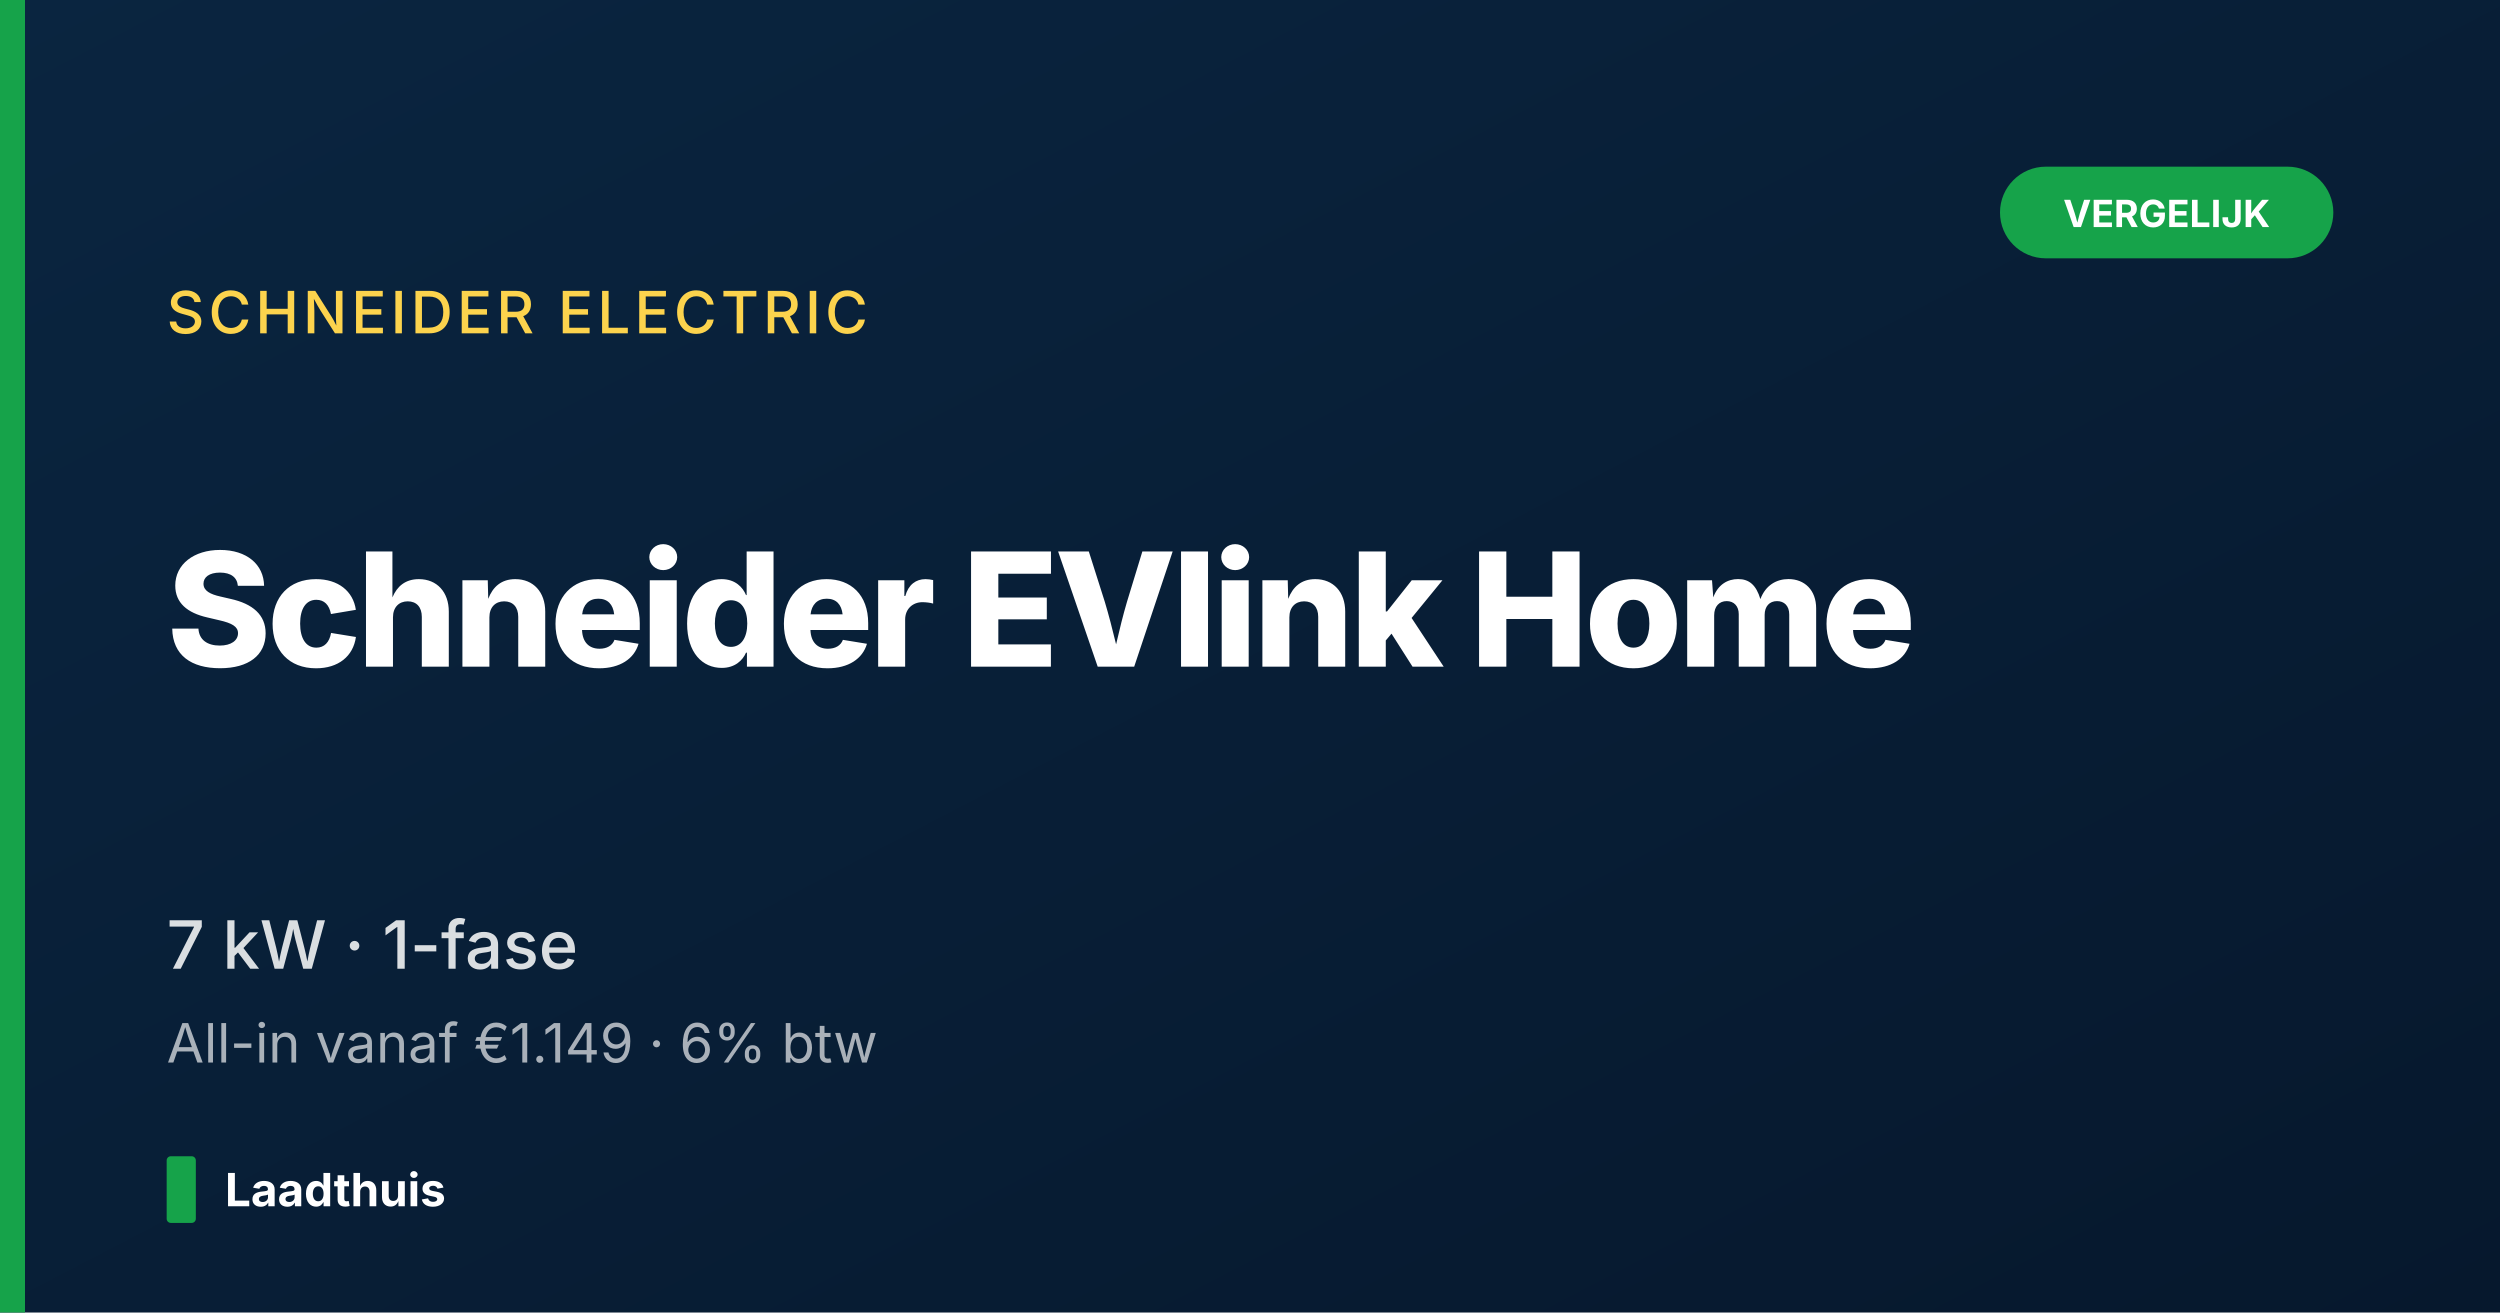
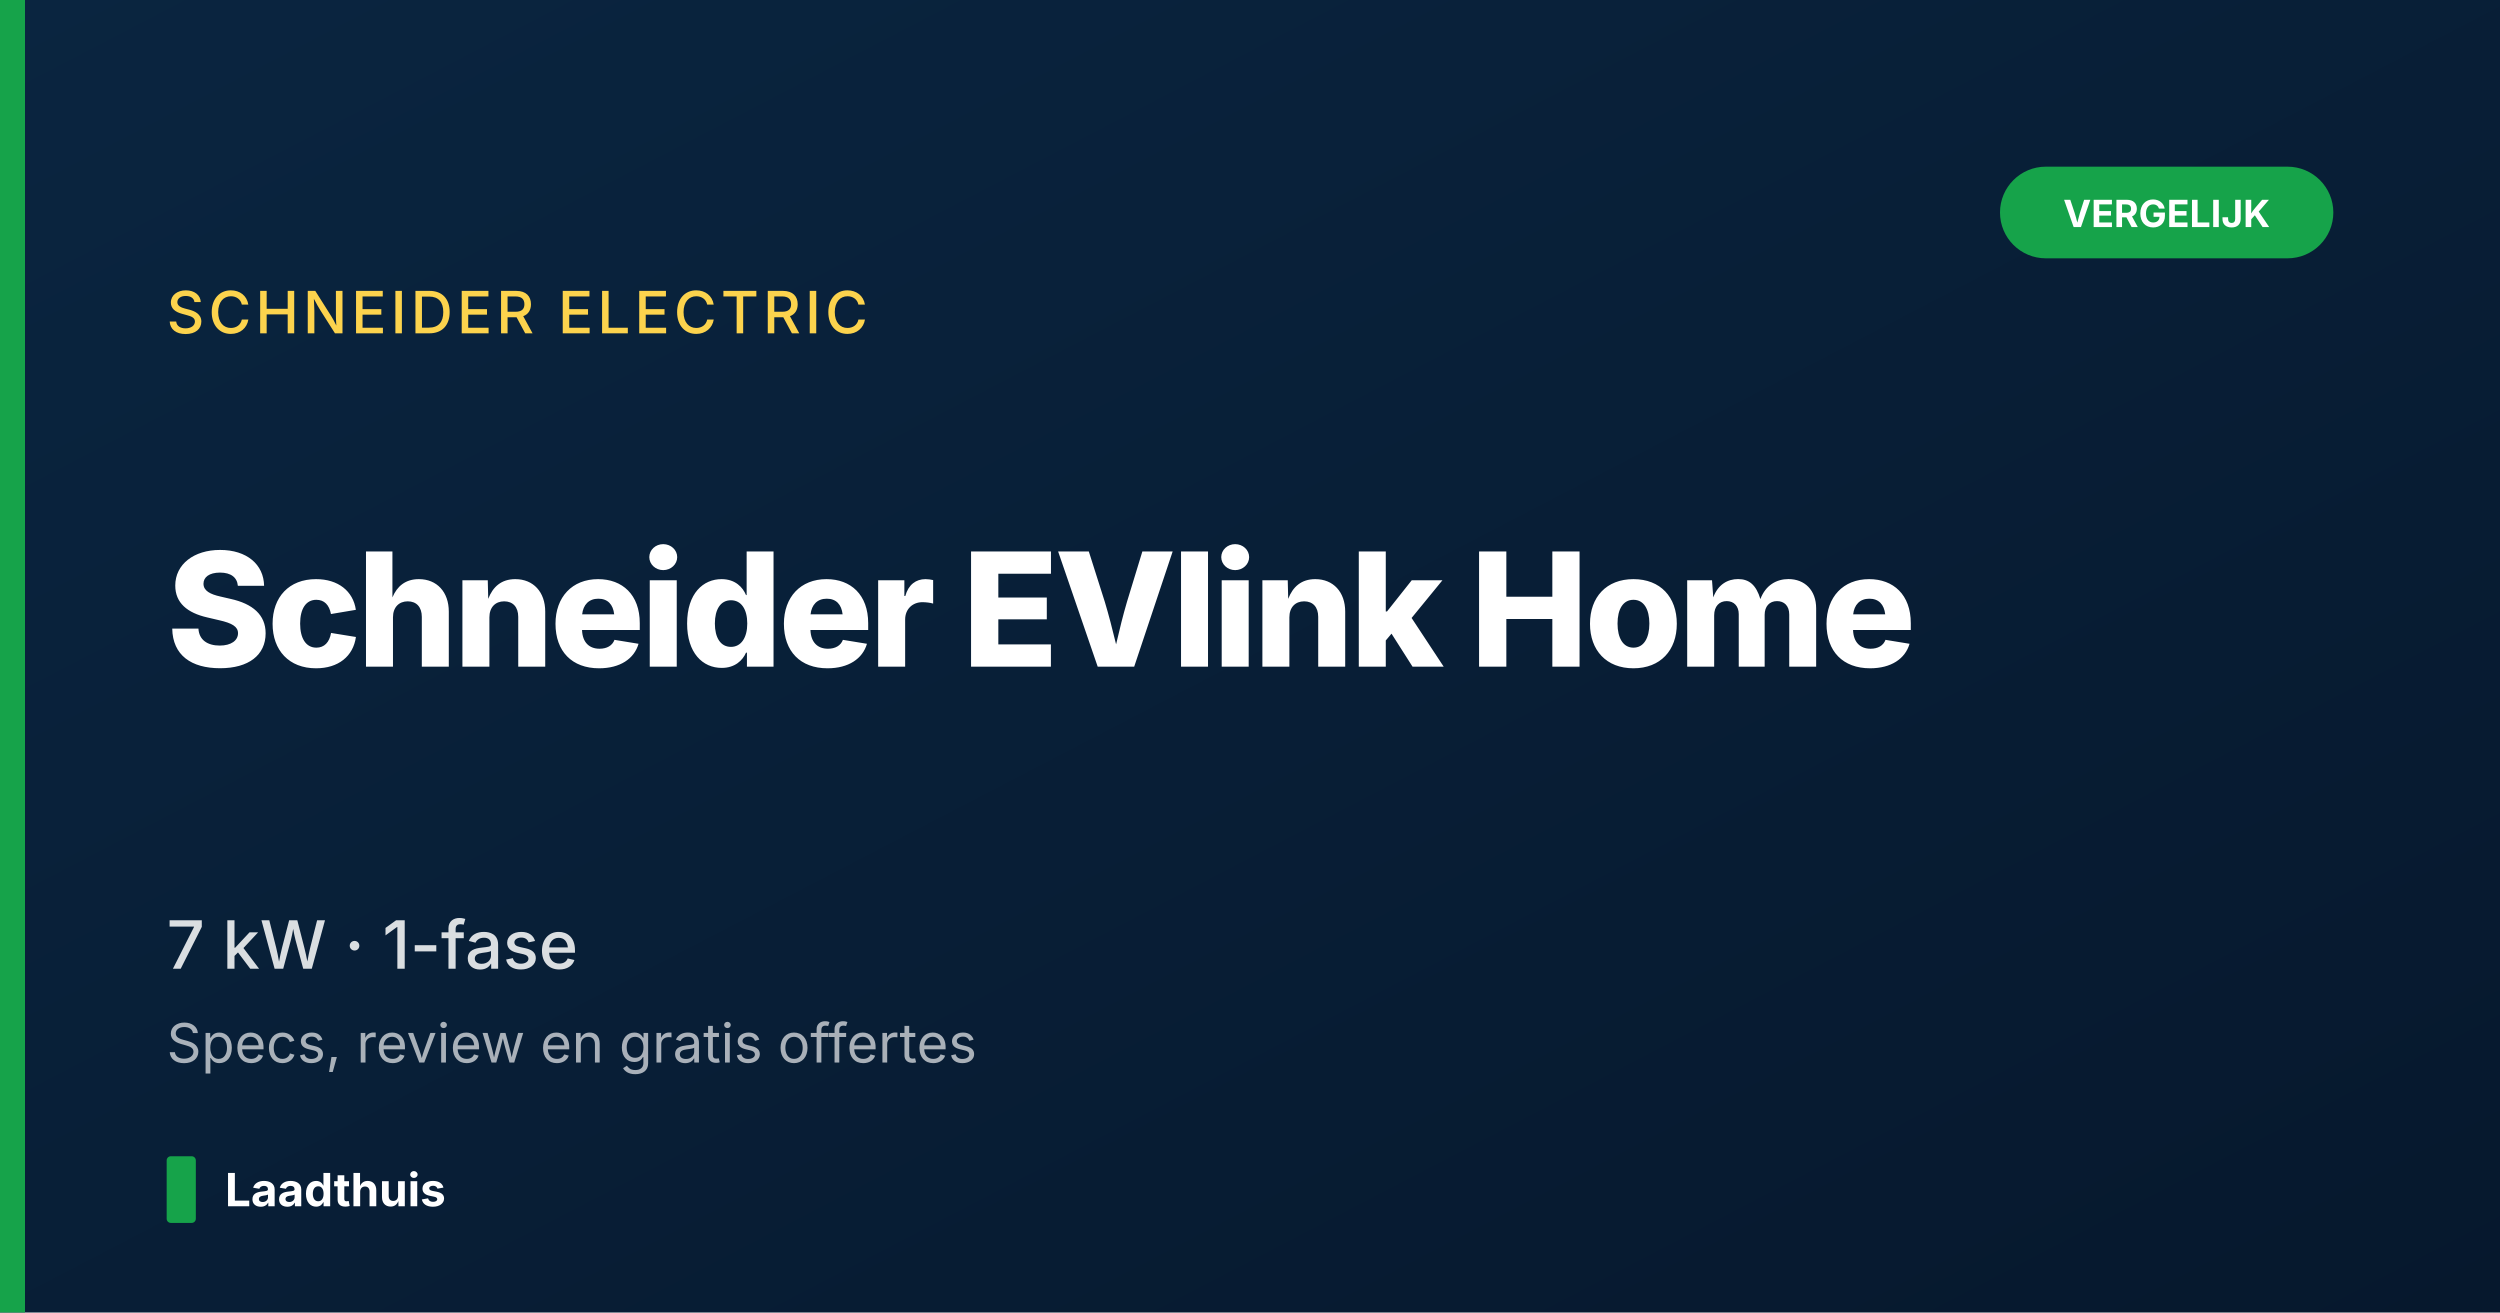
<svg xmlns="http://www.w3.org/2000/svg" width="1200" height="630" viewBox="0 0 1200 630">
  <defs>
    <linearGradient id="bg" x1="0" y1="0" x2="1" y2="1">
      <stop offset="0%" stop-color="#0A2540" />
      <stop offset="100%" stop-color="#06182d" />
    </linearGradient>
  </defs>
  <rect width="1200" height="630" fill="url(#bg)" />
  <rect x="0" y="0" width="12" height="630" fill="#16A34A" />
  <g font-family="Inter, system-ui, -apple-system, sans-serif" fill="white">
    <text x="80" y="160" font-size="28" font-weight="500" fill="#FCD34D" letter-spacing="2">SCHNEIDER ELECTRIC</text>
    <text x="80" y="320" font-size="76" font-weight="800" letter-spacing="-2">
      <tspan x="80" dy="0">Schneider EVlink Home</tspan>
    </text>
    <text x="80" y="465" font-size="32" font-weight="500" opacity="0.85">7 kW · 1-fase</text>
-     <text x="80" y="510" font-size="26" font-weight="400" opacity="0.65">All-in vanaf €1.149 · 6% btw</text>
+     <text x="80" y="510" font-size="26" font-weight="400" opacity="0.65">Specs, review en gratis offertes</text>
  </g>
  <g transform="translate(80 555)">
    <rect width="14" height="32" rx="2" fill="#16A34A" />
    <text x="28" y="24" font-family="Inter, system-ui, -apple-system, sans-serif" font-size="22" font-weight="700" fill="white">Laadthuis</text>
  </g>
  <g transform="translate(960 80)">
    <rect width="160" height="44" rx="22" fill="#16A34A" />
    <text x="80" y="29" text-anchor="middle" font-family="Inter, system-ui, -apple-system, sans-serif" font-size="18" font-weight="700" fill="white">VERGELIJK</text>
  </g>
</svg>
